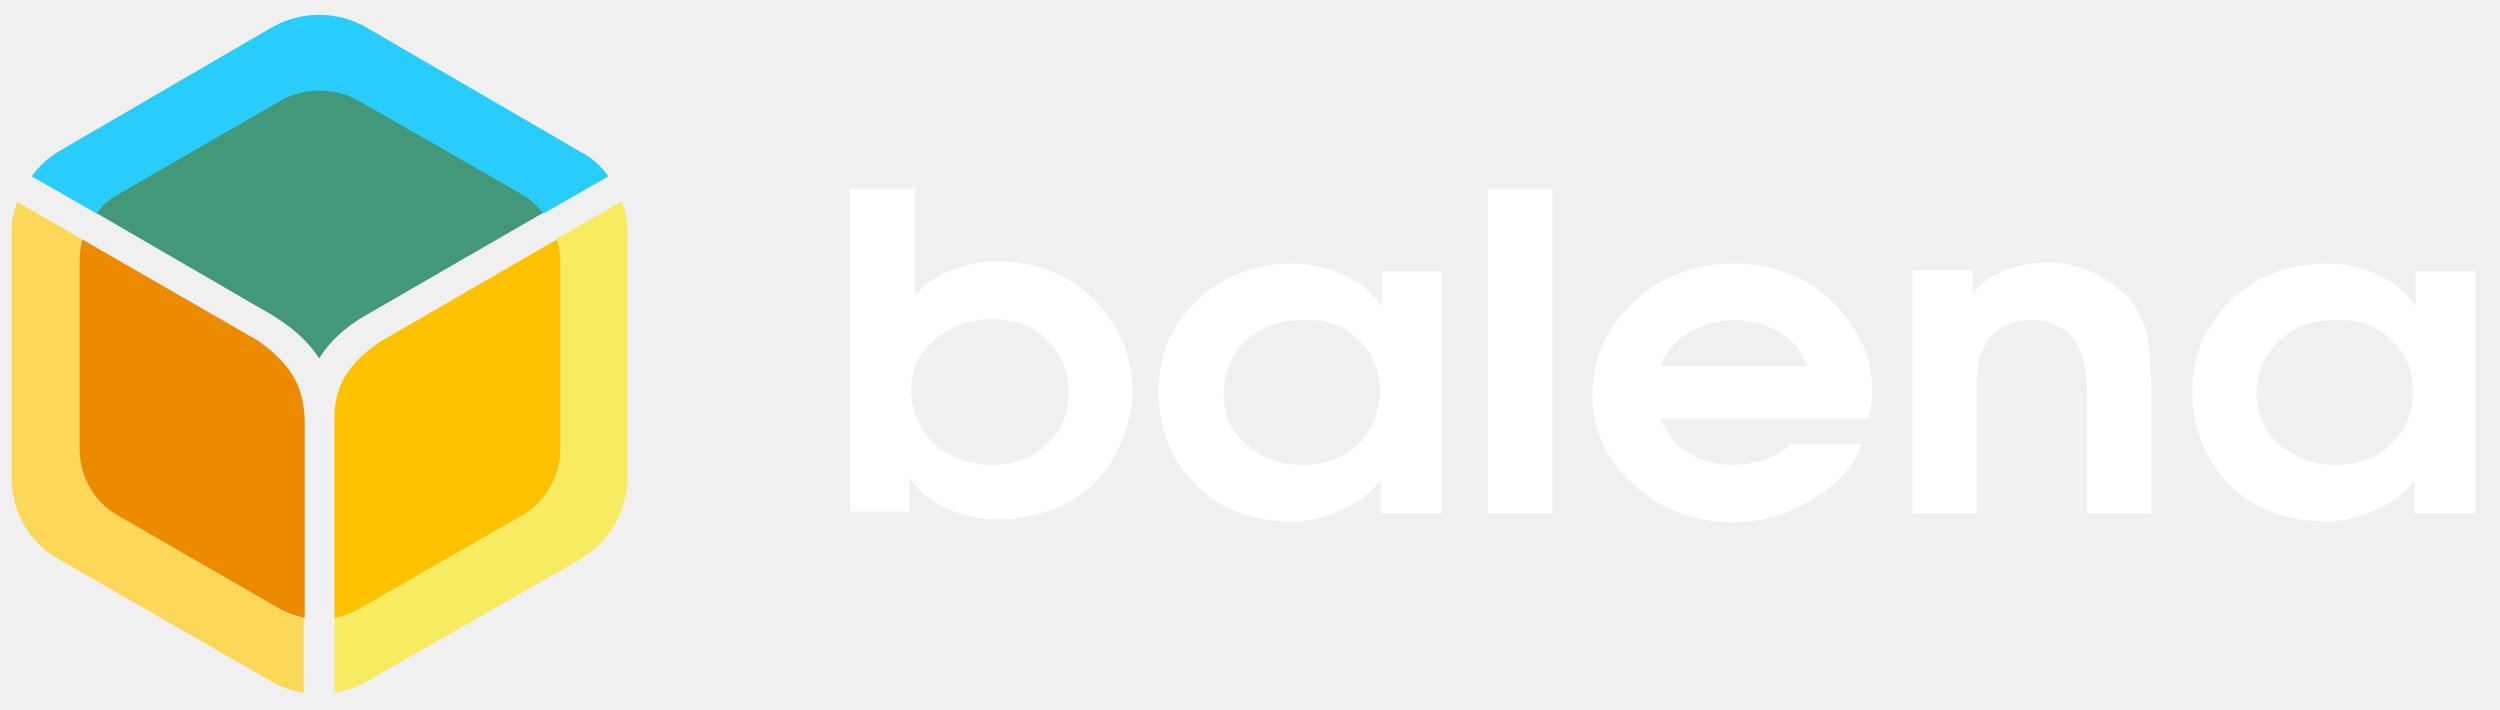
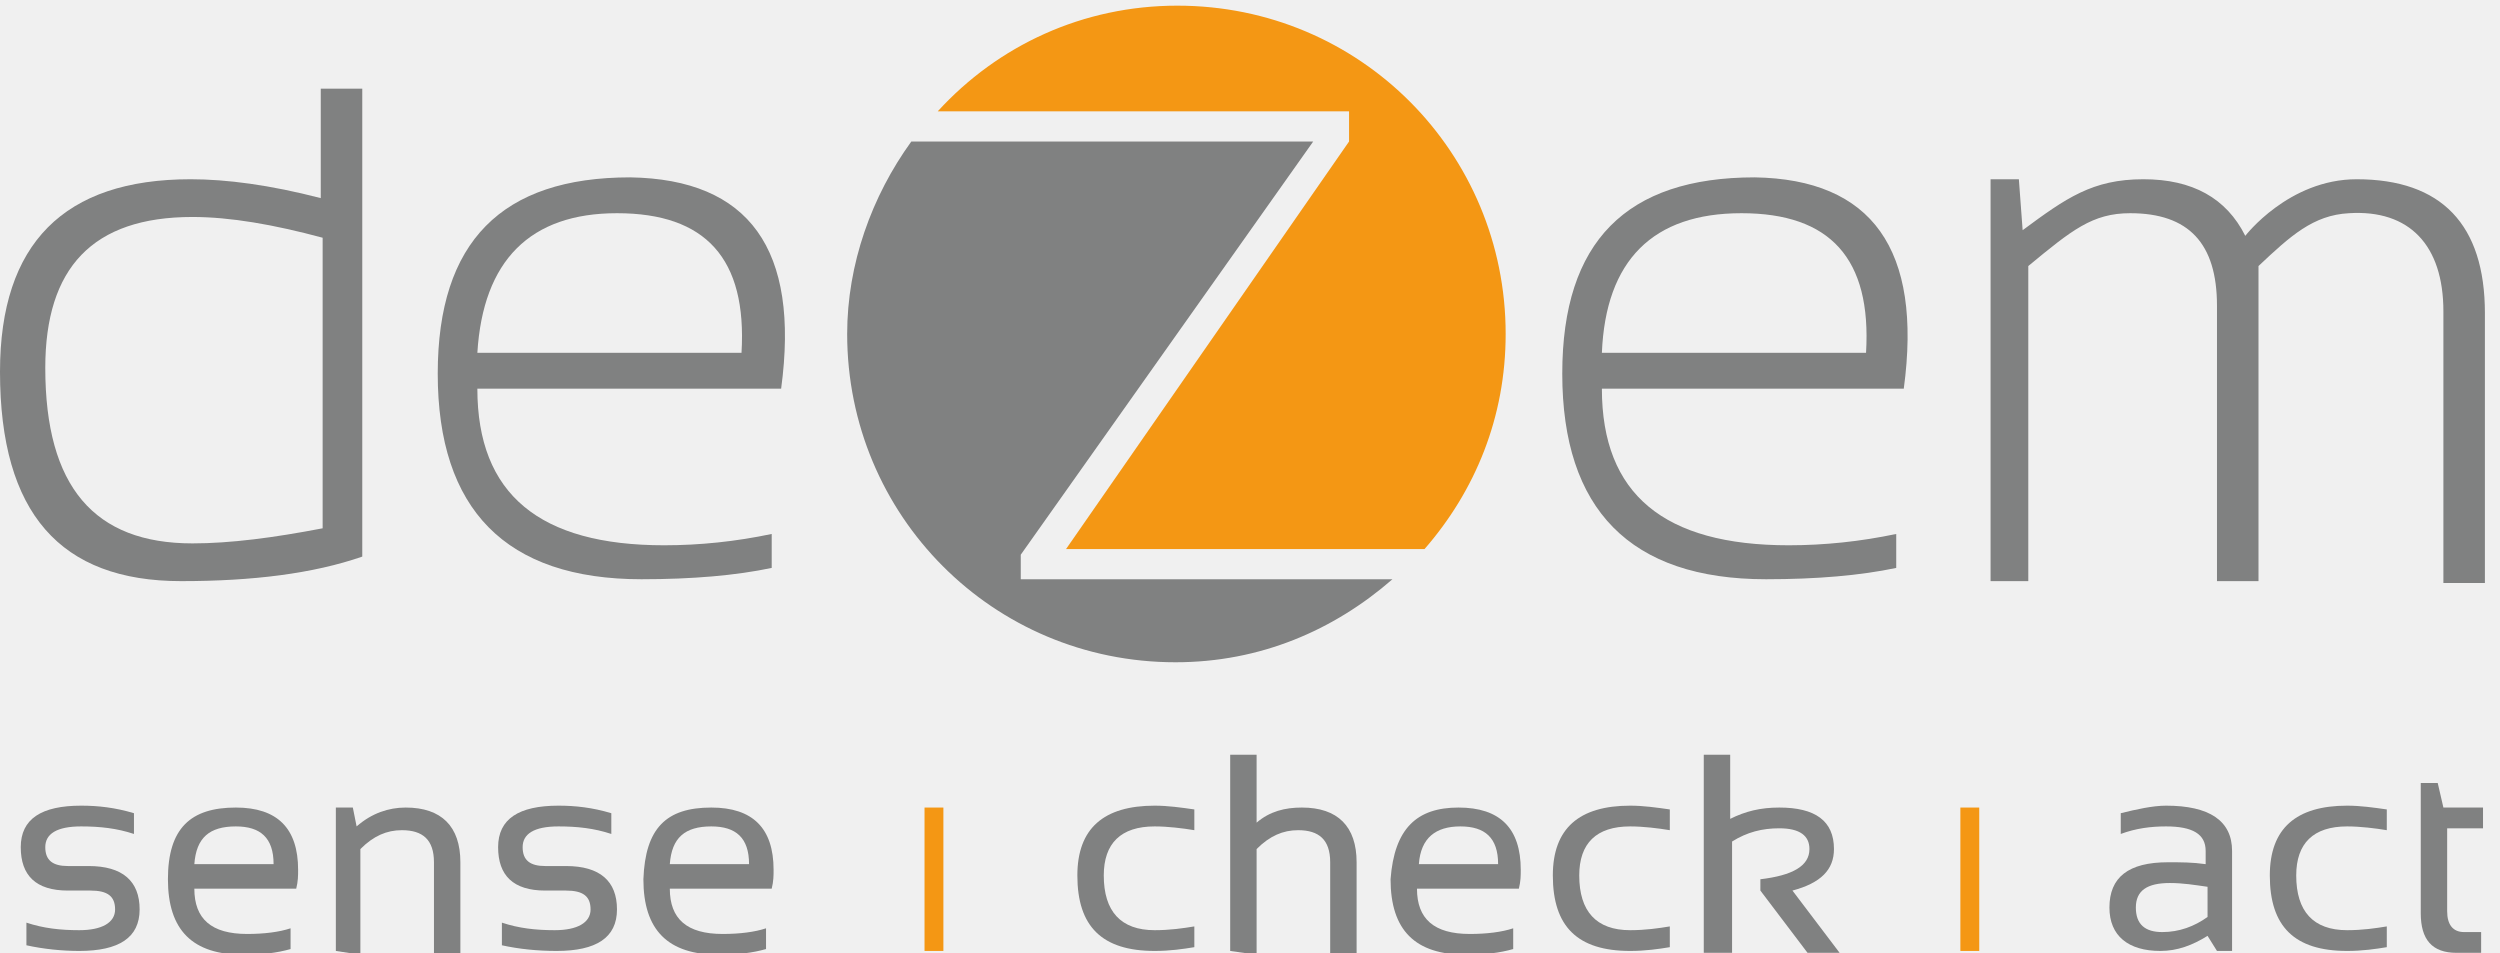
- <svg xmlns="http://www.w3.org/2000/svg" version="1.1" x="0px" y="0px" viewBox="0 0 260.9 74" style="enable-background:new 0 0 260.9 74;" xml:space="preserve">
+ <svg xmlns="http://www.w3.org/2000/svg" version="1.1" id="Ebene_1" x="0px" y="0px" viewBox="0 0 132.5 50.5" style="enable-background:new 0 0 132.5 50.5;" xml:space="preserve">
  <style type="text/css">
- 	.st0{display:none;}
- 	.st1{display:inline;}
- 	.st2{fill:#FFFFFF;}
- 	.st3{fill:#FFC100;}
- 	.st4{fill:#F6EB61;}
- 	.st5{fill:#439879;}
- 	.st6{fill:#28CDFB;}
- 	.st7{fill:#FDD757;}
- 	.st8{fill:#EC8B00;}
+ 	.st0{fill:#F49714;}
+ 	.st1{fill:#808181;}
</style>
-   <g id="Ebene_1">
-     <g>
-       <path class="st2" d="M88.8,19.7h6.7v11.1h0.1c0.7-1,1.7-1.7,2.9-2.3c1.2-0.5,2.5-0.9,3.8-1.1c0.3,0,0.7-0.1,1-0.1    c0.3,0,0.6,0,0.9,0c4.1,0,7.5,1.4,10.1,4.1c2.6,2.7,3.9,5.9,3.9,9.4c0,0.5,0,1.1-0.1,1.6c-0.1,0.6-0.2,1.1-0.4,1.7    c-0.3,1.1-0.7,2.2-1.2,3.2c-0.5,1-1.2,2-1.9,2.7c-1.2,1.4-2.8,2.4-4.6,3.1c-1.8,0.7-3.7,1.1-5.6,1.1c-1.9,0-3.7-0.3-5.3-1    c-1.6-0.7-3-1.7-4.1-3.2l-0.1,0v3.4h-6.2V19.7z M97.6,35.4c-1.7,1.4-2.5,3.1-2.5,5.2c0,2.2,0.8,4.1,2.3,5.6    c1.5,1.5,3.6,2.3,6.1,2.3c2.4,0,4.3-0.7,5.8-2.2c1.5-1.4,2.2-3.2,2.2-5.4c0-2.1-0.7-3.9-2.2-5.4c-1.5-1.5-3.4-2.2-5.8-2.2    C101.2,33.3,99.3,34,97.6,35.4z" />
-       <path class="st2" d="M150.3,53.6h-6.2v-3.4h-0.1c-0.8,1.1-1.9,2-3.3,2.7c-1.4,0.7-2.8,1.2-4.3,1.4c-0.3,0-0.6,0.1-0.9,0.1    c-0.3,0-0.6,0-0.9,0c-2.2,0-4.1-0.4-5.8-1.1c-1.7-0.7-3.2-1.8-4.4-3.1c-1.1-1.2-2-2.6-2.6-4.2c-0.6-1.6-0.9-3.3-0.9-5    c0-1.8,0.3-3.4,0.8-4.9c0.6-1.5,1.5-2.9,2.7-4.2c1.4-1.5,3-2.6,4.7-3.3c1.7-0.7,3.6-1.1,5.7-1.1c1.9,0,3.7,0.4,5.3,1.1    c1.6,0.7,3,1.8,4.1,3.3v-3.6h6.2V53.6z M144,40.8c0-2.1-0.7-3.9-2.2-5.3c-1.5-1.5-3.4-2.2-5.8-2.1c-2.5,0-4.5,0.7-6,2.2    c-1.6,1.5-2.3,3.4-2.3,5.6c0,2.1,0.8,3.8,2.4,5.2c1.6,1.4,3.6,2.1,5.8,2.1c2.4,0,4.4-0.7,5.9-2.2C143.2,44.9,144,43,144,40.8    L144,40.8z" />
-       <path class="st2" d="M155.3,19.7h6.7v33.9h-6.7V19.7z" />
-       <path class="st2" d="M173.3,43.6c0.5,1.5,1.4,2.7,2.8,3.6c1.4,0.9,2.9,1.3,4.6,1.3c1.3,0,2.5-0.2,3.6-0.6c1.1-0.4,2-0.9,2.6-1.6    l7.4,0c-0.8,2.3-2.5,4.2-5.1,5.8c-2.6,1.6-5.3,2.4-8.3,2.4c-4.1,0-7.5-1.3-10.4-3.9c-2.9-2.6-4.3-5.7-4.3-9.4c0-3.8,1.4-7,4.3-9.7    c2.9-2.7,6.4-4,10.5-4c4,0,7.4,1.3,10.2,4c2.8,2.7,4.2,5.8,4.2,9.3c0,0.4,0,0.8-0.1,1.2c-0.1,0.4-0.1,0.8-0.2,1.1    c0,0.1-0.1,0.2-0.1,0.3c0,0.1,0,0.2,0,0.3H173.3z M188.6,38.2c-0.5-1.5-1.5-2.7-2.9-3.5c-1.4-0.9-3-1.3-4.7-1.3    c-0.1,0-0.1,0-0.2,0c-0.1,0-0.1,0-0.2,0c-1.6,0.1-3.1,0.6-4.5,1.4c-1.4,0.9-2.4,2-2.8,3.4H188.6z" />
-       <path class="st2" d="M199.7,28.2h6.2v2.3h0.1c0.8-0.9,1.8-1.7,3-2.2c1.3-0.5,2.6-0.8,4-0.9c0.1,0,0.2,0,0.3,0c0.1,0,0.2,0,0.3,0    c0.1,0,0.3,0,0.4,0c0.1,0,0.3,0,0.4,0c1.3,0.1,2.6,0.4,3.9,1c1.3,0.5,2.3,1.3,3.3,2.2c0.1,0.1,0.3,0.2,0.4,0.3    c0.1,0.1,0.2,0.2,0.3,0.4c1.1,1.4,1.7,2.8,1.9,4.4s0.3,3.1,0.3,4.8v13.1h-6.7v-12c0-0.4,0-0.8,0-1.2c0-0.4,0-0.9-0.1-1.3    c-0.1-0.7-0.2-1.3-0.4-1.9c-0.2-0.6-0.4-1.2-0.8-1.7c-0.4-0.6-1-1.1-1.8-1.5c-0.8-0.4-1.5-0.6-2.3-0.6c0,0-0.1,0-0.1,0    c-0.1,0-0.1,0-0.2,0c-0.1,0-0.2,0-0.3,0c-0.1,0-0.2,0-0.4,0c-0.8,0.1-1.5,0.3-2.3,0.7c-0.7,0.4-1.3,0.9-1.7,1.5    c-0.3,0.5-0.6,1.1-0.8,1.7c-0.2,0.7-0.3,1.3-0.3,2c0,0.4,0,0.8,0,1.2c0,0.4,0,0.8,0,1.1c0,0.1,0,0.2,0,0.3c0,0.1,0,0.1,0,0.2v11.5    h-6.7V28.2z" />
-       <path class="st2" d="M258.2,53.6H252v-3.4h-0.1c-0.8,1.1-1.9,2-3.3,2.7c-1.4,0.7-2.8,1.2-4.3,1.4c-0.3,0-0.6,0.1-0.9,0.1    c-0.3,0-0.6,0-0.9,0c-2.2,0-4.1-0.4-5.8-1.1c-1.7-0.7-3.2-1.8-4.4-3.1c-1.1-1.2-2-2.6-2.6-4.2c-0.6-1.6-0.9-3.3-0.9-5    c0-1.8,0.3-3.4,0.8-4.9c0.6-1.5,1.5-2.9,2.7-4.2c1.4-1.5,3-2.6,4.7-3.3c1.7-0.7,3.6-1.1,5.7-1.1c1.9,0,3.7,0.4,5.3,1.1    c1.6,0.7,3,1.8,4.1,3.3v-3.6h6.2V53.6z M251.8,40.8c0-2.1-0.7-3.9-2.2-5.3c-1.5-1.5-3.4-2.2-5.8-2.1c-2.5,0-4.5,0.7-6,2.2    c-1.6,1.5-2.3,3.4-2.3,5.6c0,2.1,0.8,3.8,2.4,5.2c1.6,1.4,3.6,2.1,5.8,2.1c2.4,0,4.4-0.7,5.9-2.2C251.1,44.9,251.8,43,251.8,40.8    L251.8,40.8z" />
-     </g>
-     <g>
-       <path class="st3" d="M34.9,43.9v20.6c0.9-0.2,1.7-0.4,2.5-0.9l17.1-9.8c2.5-1.4,4-4.1,4-7V27.3c0-0.8-0.1-1.6-0.4-2.3L39.6,35.7    C35.7,38.4,34.9,40.9,34.9,43.9z" />
-       <path class="st4" d="M64.9,21l-6.8,3.9c0.2,0.7,0.4,1.5,0.4,2.3v19.6c0,2.9-1.6,5.6-4,7l-17.1,9.8c-0.8,0.4-1.6,0.7-2.5,0.9v7.8    c1.2-0.2,2.4-0.6,3.4-1.2l22.2-12.7c3.1-1.8,5-5.1,5-8.7V24.3C65.5,23.2,65.3,22.1,64.9,21z" />
-       <path class="st5" d="M33.3,37.4c1-1.6,2.5-3.1,4.7-4.4l18.7-10.8c-0.6-0.8-1.4-1.5-2.2-2l-17.1-9.8c-2.5-1.4-5.6-1.4-8.1,0    l-17,9.8c-0.9,0.5-1.6,1.2-2.3,2L28.6,33C30.8,34.4,32.3,35.8,33.3,37.4z" />
-       <path class="st6" d="M12.3,20.3l17-9.8c2.5-1.4,5.6-1.4,8.1,0l17.1,9.8c0.9,0.5,1.6,1.2,2.2,2l6.8-3.9c-0.8-1.1-1.8-2-3-2.6    L38.3,2.9c-3.1-1.8-6.9-1.8-10,0L6.3,15.7c-1.2,0.7-2.2,1.6-3,2.7l6.8,3.9C10.6,21.5,11.4,20.8,12.3,20.3z" />
-       <path class="st7" d="M29.3,63.6l-17-9.8c-2.5-1.4-4-4.1-4-7V27.2c0-0.8,0.1-1.5,0.3-2.2l-6.8-3.9c-0.4,1.1-0.6,2.1-0.6,3.2v25.5    c0,3.6,1.9,6.9,5,8.6l22.1,12.7c1,0.6,2.2,1,3.4,1.2v-7.8C30.9,64.4,30.1,64.1,29.3,63.6z" />
-       <path class="st8" d="M27,35.6L8.6,25c-0.2,0.7-0.3,1.5-0.3,2.2v19.6c0,2.9,1.5,5.6,4,7l17,9.8c0.8,0.4,1.6,0.7,2.5,0.9V43.9    C31.7,40.9,30.9,38.4,27,35.6z" />
-     </g>
+   <g>
+     <path class="st0" d="M71.5,7.5l-15,21.6h19c2.7-3.1,4.3-7,4.3-11.4c0-9.6-7.7-17.4-17.4-17.4c-5,0-9.5,2.1-12.7,5.6h21.8V7.5z" />
  </g>
+   <g>
+     <path class="st1" d="M54.1,29.4L69.6,7.5H48.3c-2.1,2.9-3.4,6.5-3.4,10.2c0,9.6,7.7,17.4,17.4,17.4c4.5,0,8.4-1.7,11.5-4.4H54.1   C54.1,30.7,54.1,29.4,54.1,29.4z" />
+   </g>
+   <g>
+     <path class="st1" d="M19.2,29.5c-2.6,0.9-5.8,1.3-9.6,1.3C3.2,30.8,0,27.2,0,19.7C0,12.9,3.4,9.5,10.1,9.5c1.9,0,4.2,0.3,6.9,1V4.7   h2.2V29.5z M17.1,12.6c-2.6-0.7-4.9-1.1-6.9-1.1c-5.3,0-7.8,2.7-7.8,8c0,6.3,2.6,9.3,7.8,9.3c2,0,4.3-0.3,6.9-0.8V12.6z" />
+   </g>
+   <g>
+     <path class="st1" d="M41.4,20.6H25.3c0,5.6,3.3,8.3,9.9,8.3c1.9,0,3.8-0.2,5.7-0.6v1.8c-1.9,0.4-4.2,0.6-6.9,0.6   c-7.2,0-10.8-3.7-10.8-10.9c0-7,3.4-10.4,10.2-10.4C39.7,9.5,42.4,13.2,41.4,20.6z M25.3,18.7h14c0.3-5-1.9-7.4-6.6-7.4   C28.1,11.3,25.6,13.8,25.3,18.7z" />
+   </g>
+   <g>
+     <path class="st1" d="M100.9,20.6h-16c0,5.6,3.3,8.3,9.9,8.3c1.9,0,3.8-0.2,5.7-0.6v1.8c-1.9,0.4-4.2,0.6-6.9,0.6   c-7.2,0-10.8-3.7-10.8-10.9c0-7,3.4-10.4,10.2-10.4C99.2,9.5,101.9,13.2,100.9,20.6z M84.9,18.7h14c0.3-5-1.9-7.4-6.6-7.4   C87.6,11.3,85.1,13.8,84.9,18.7z" />
+   </g>
+   <g>
+     <path class="st1" d="M105.5,30.8V9.5h1.5l0.2,2.7c2.3-1.7,3.7-2.7,6.4-2.7c2.6,0,4.4,1,5.4,3c0,0,2.3-3,5.9-3   c4.5,0,6.8,2.4,6.8,7.1v14.3h-2.2V16.5c0-3.5-1.8-5.4-5-5.2c-1.9,0.1-3.1,1.2-4.8,2.8v16.7h-2.2V16.2c0-3.3-1.5-4.9-4.6-4.9   c-2,0-3.1,0.9-5.4,2.8v16.7C107.5,30.8,105.5,30.8,105.5,30.8z" />
+   </g>
+   <g>
+     <path class="st1" d="M1.4,50.1v-1.2c0.9,0.3,1.8,0.4,2.8,0.4c1.2,0,1.9-0.4,1.9-1.1s-0.4-1-1.3-1H3.6c-1.7,0-2.5-0.8-2.5-2.3   s1.1-2.2,3.2-2.2c0.9,0,1.8,0.1,2.8,0.4v1.1c-0.9-0.3-1.8-0.4-2.8-0.4c-1.3,0-1.9,0.4-1.9,1.1s0.4,1,1.2,1h1.1   c1.8,0,2.7,0.8,2.7,2.3s-1.1,2.2-3.2,2.2C3.3,50.4,2.3,50.3,1.4,50.1z" />
+     <path class="st1" d="M12.5,42.8c2.2,0,3.3,1.1,3.3,3.3c0,0.3,0,0.6-0.1,1h-5.4c0,1.6,0.9,2.4,2.8,2.4c0.9,0,1.7-0.1,2.3-0.3v1.1   c-0.7,0.2-1.5,0.3-2.5,0.3c-2.7,0-4-1.3-4-4C8.9,43.9,10.1,42.8,12.5,42.8z M10.3,45.8h4.2c0-1.4-0.7-2-2-2   C11.1,43.8,10.4,44.4,10.3,45.8z" />
+     <path class="st1" d="M17.8,50.4v-7.6h0.9l0.2,1c0.8-0.7,1.7-1,2.6-1c1.9,0,2.9,1,2.9,2.9v4.9H23v-4.9c0-1.2-0.6-1.7-1.7-1.7   c-0.8,0-1.5,0.3-2.2,1v5.6L17.8,50.4L17.8,50.4z" />
+     <path class="st1" d="M26.6,50.1v-1.2c0.9,0.3,1.8,0.4,2.8,0.4c1.2,0,1.9-0.4,1.9-1.1s-0.4-1-1.3-1h-1.1c-1.7,0-2.5-0.8-2.5-2.3   s1.1-2.2,3.2-2.2c0.9,0,1.8,0.1,2.8,0.4v1.1c-0.9-0.3-1.8-0.4-2.8-0.4c-1.3,0-1.9,0.4-1.9,1.1s0.4,1,1.2,1H30   c1.8,0,2.7,0.8,2.7,2.3s-1.1,2.2-3.2,2.2C28.5,50.4,27.5,50.3,26.6,50.1z" />
+     <path class="st1" d="M37.7,42.8c2.2,0,3.3,1.1,3.3,3.3c0,0.3,0,0.6-0.1,1h-5.4c0,1.6,0.9,2.4,2.8,2.4c0.9,0,1.7-0.1,2.3-0.3v1.1   c-0.7,0.2-1.5,0.3-2.5,0.3c-2.7,0-4-1.3-4-4C34.2,43.9,35.3,42.8,37.7,42.8z M35.5,45.8h4.2c0-1.4-0.7-2-2-2   C36.3,43.8,35.6,44.4,35.5,45.8z" />
+     <path class="st1" d="M63.3,50.2c-0.6,0.1-1.3,0.2-2.1,0.2c-2.8,0-4.1-1.3-4.1-4c0-2.5,1.4-3.7,4.1-3.7c0.7,0,1.4,0.1,2.1,0.2V44   c-0.6-0.1-1.4-0.2-2.1-0.2c-1.8,0-2.7,0.9-2.7,2.6c0,1.9,0.9,2.9,2.7,2.9c0.8,0,1.5-0.1,2.1-0.2V50.2z" />
+     <path class="st1" d="M65.2,50.4V40h1.4v3.6c0.7-0.6,1.5-0.8,2.4-0.8c1.9,0,2.9,1,2.9,2.9v4.9h-1.4v-4.9c0-1.2-0.6-1.7-1.7-1.7   c-0.8,0-1.5,0.3-2.2,1v5.6L65.2,50.4L65.2,50.4z" />
+     <path class="st1" d="M77.3,42.8c2.2,0,3.3,1.1,3.3,3.3c0,0.3,0,0.6-0.1,1h-5.4c0,1.6,0.9,2.4,2.8,2.4c0.9,0,1.7-0.1,2.3-0.3v1.1   c-0.7,0.2-1.5,0.3-2.5,0.3c-2.7,0-4-1.3-4-4C73.9,43.9,75.1,42.8,77.3,42.8z M75.2,45.8h4.2c0-1.4-0.7-2-2-2S75.3,44.4,75.2,45.8z" />
+     <path class="st1" d="M88.5,50.2c-0.6,0.1-1.3,0.2-2.1,0.2c-2.8,0-4.1-1.3-4.1-4c0-2.5,1.4-3.7,4.1-3.7c0.7,0,1.4,0.1,2.1,0.2V44   c-0.6-0.1-1.4-0.2-2.1-0.2c-1.8,0-2.7,0.9-2.7,2.6c0,1.9,0.9,2.9,2.7,2.9c0.8,0,1.5-0.1,2.1-0.2V50.2z" />
+     <path class="st1" d="M90.3,50.4V40h1.4v3.4c0.8-0.4,1.6-0.6,2.6-0.6c1.9,0,2.9,0.7,2.9,2.2c0,1.1-0.7,1.8-2.2,2.2l2.5,3.3h-1.7   l-2.5-3.3v-0.6c1.7-0.2,2.6-0.7,2.6-1.6c0-0.7-0.5-1.1-1.6-1.1c-0.9,0-1.7,0.2-2.5,0.7v5.9h-1.5V50.4z" />
+     <path class="st1" d="M111.8,48.1c0-1.6,1-2.4,3.1-2.4c0.7,0,1.3,0,2,0.1v-0.7c0-0.9-0.7-1.3-2.1-1.3c-0.8,0-1.6,0.1-2.4,0.4v-1.1   c0.8-0.2,1.7-0.4,2.4-0.4c2.3,0,3.5,0.8,3.5,2.4v5.3h-0.8l-0.5-0.8c-0.8,0.5-1.6,0.8-2.5,0.8C112.8,50.4,111.8,49.6,111.8,48.1z    M115,46.8c-1.2,0-1.8,0.4-1.8,1.3s0.5,1.3,1.4,1.3s1.7-0.3,2.4-0.8V47C116.3,46.9,115.7,46.8,115,46.8z" />
+     <path class="st1" d="M126.5,50.2c-0.6,0.1-1.3,0.2-2.1,0.2c-2.8,0-4.1-1.3-4.1-4c0-2.5,1.4-3.7,4.1-3.7c0.7,0,1.4,0.1,2.1,0.2V44   c-0.6-0.1-1.4-0.2-2.1-0.2c-1.8,0-2.7,0.9-2.7,2.6c0,1.9,0.9,2.9,2.7,2.9c0.8,0,1.5-0.1,2.1-0.2V50.2z" />
+     <path class="st1" d="M128.3,41.5h0.9l0.3,1.3h2.1v1.1h-1.9v4.4c0,0.7,0.3,1.1,0.9,1.1h0.9v1.1h-1.3c-1.3,0-1.9-0.7-1.9-2.1V41.5   L128.3,41.5z" />
+   </g>
+   <path class="st0" d="M104.9,42.8v7.6h-1v-7.6H104.9z" />
+   <path class="st0" d="M50,42.8v7.6h-1v-7.6H50z" />
</svg>
